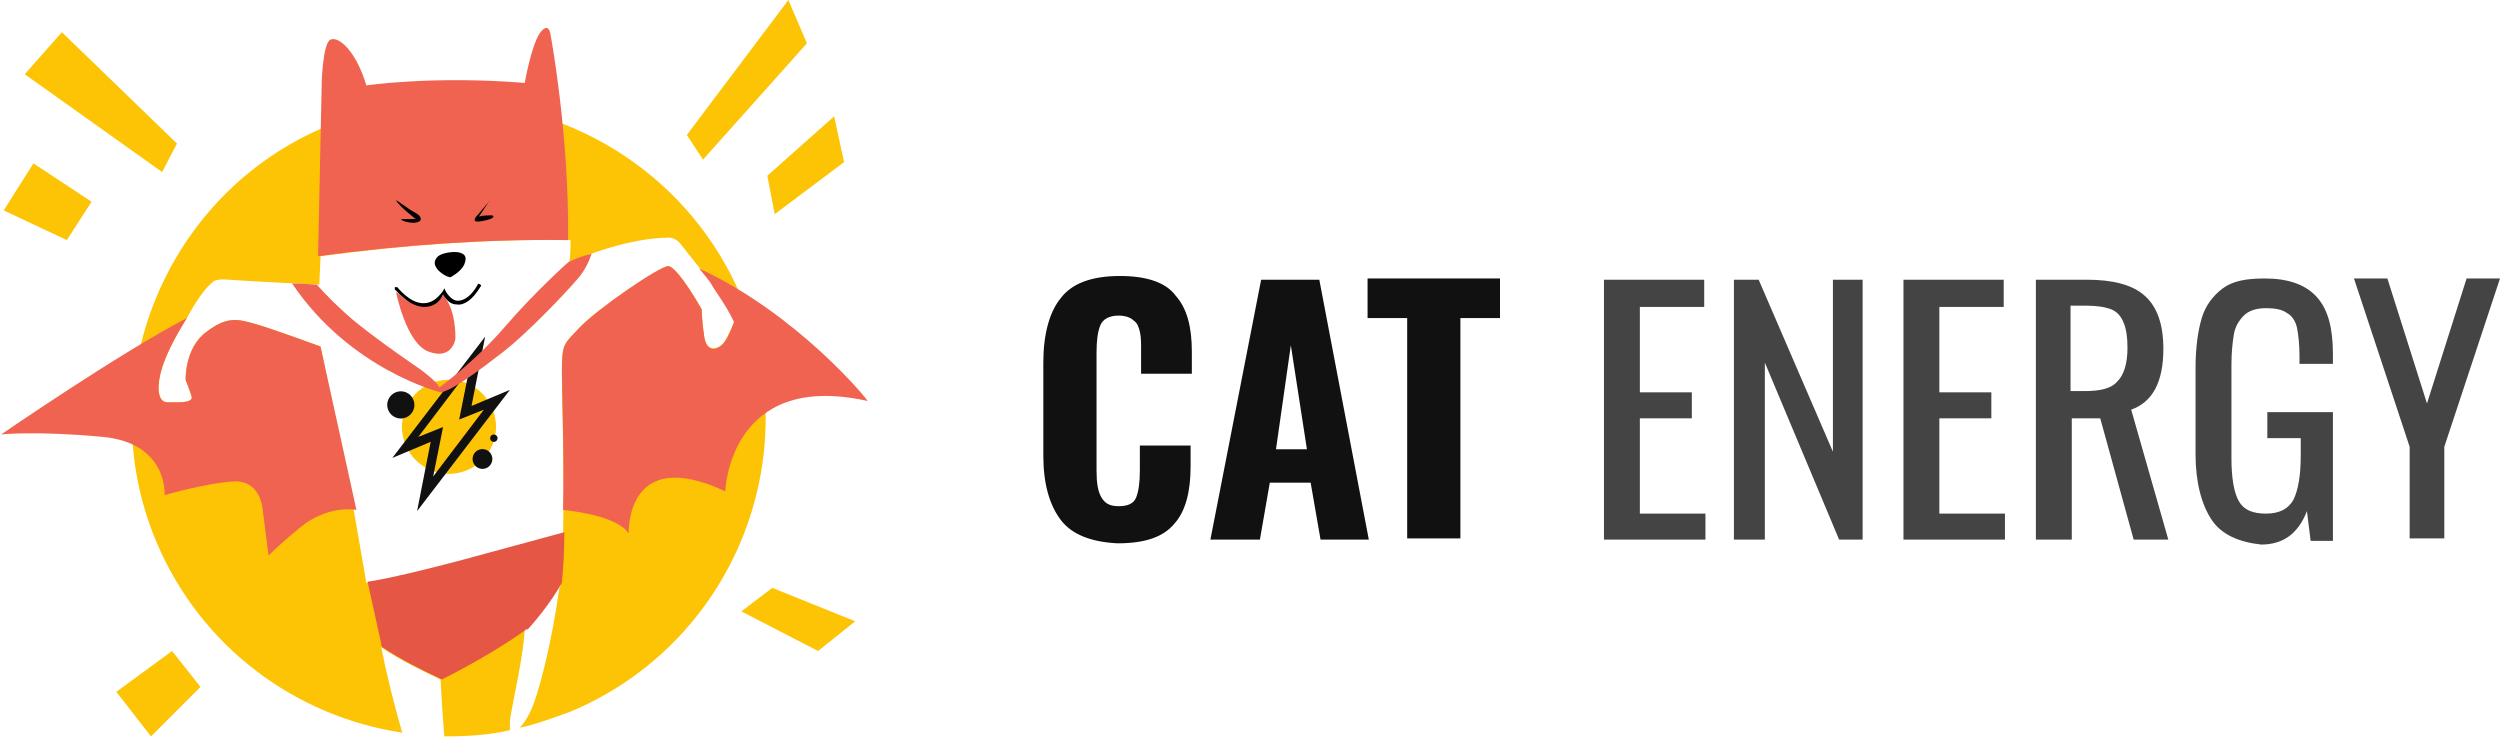
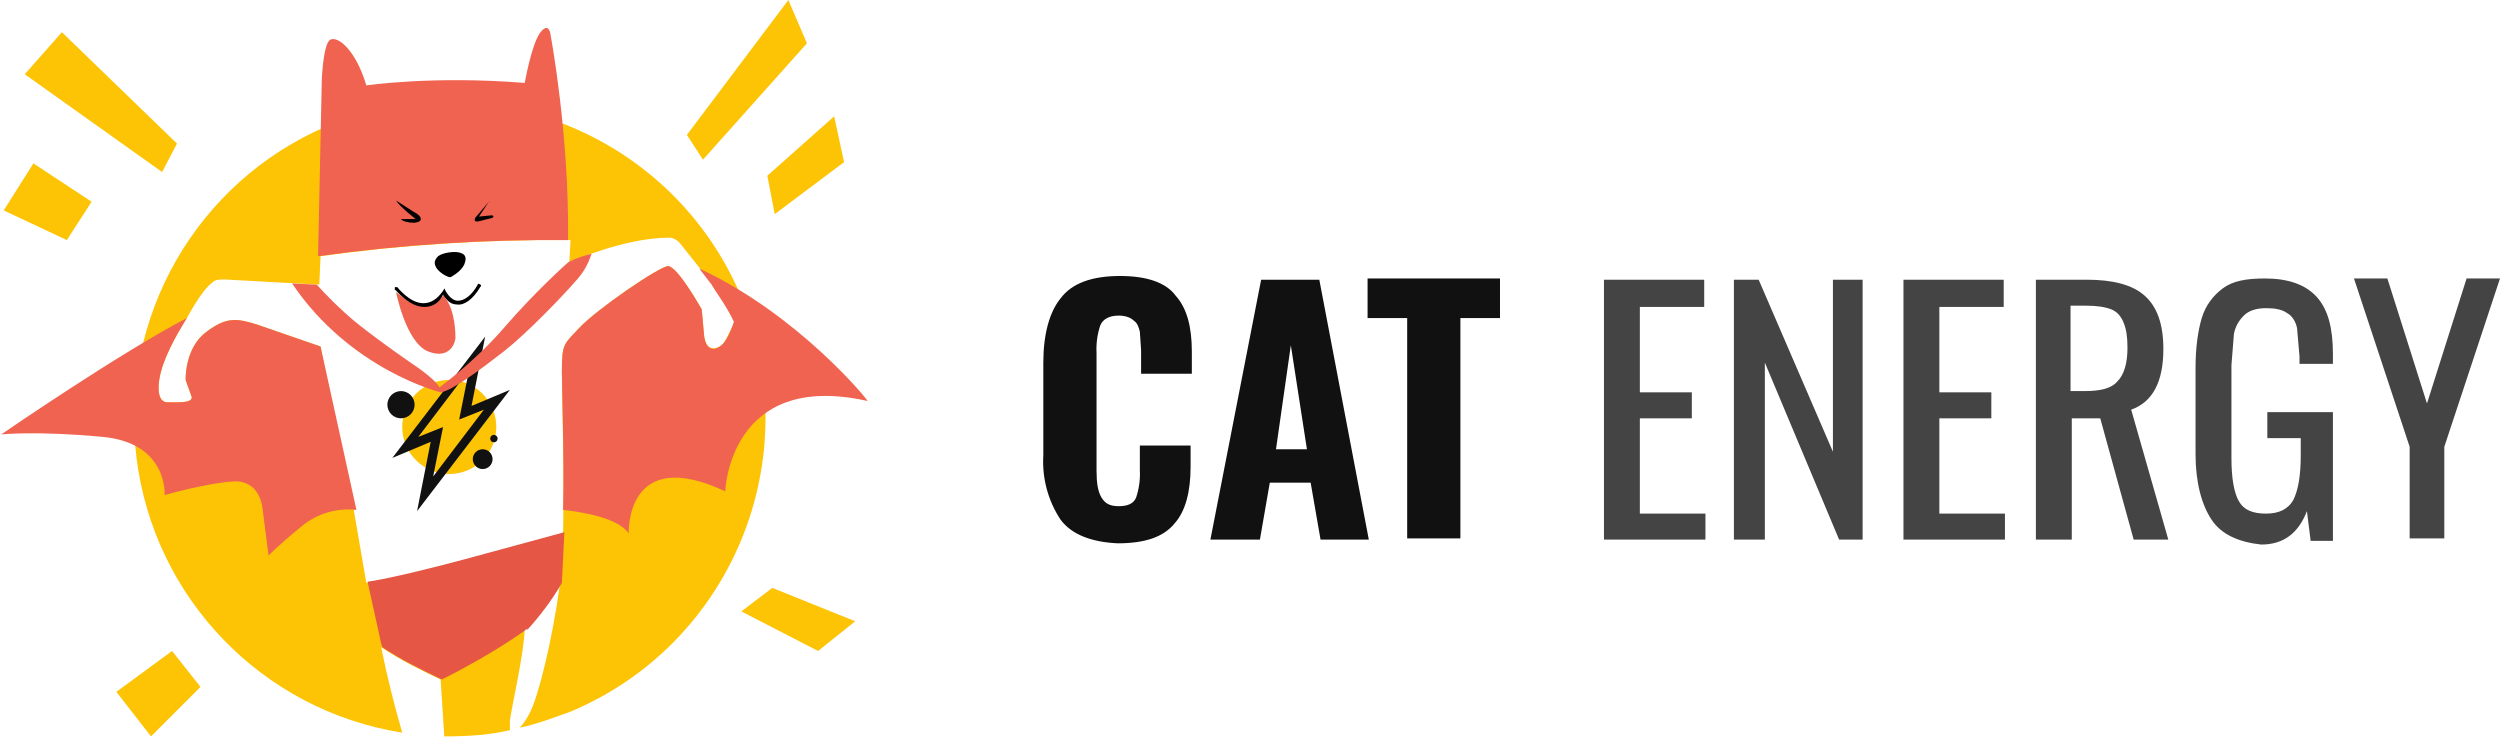
- <svg xmlns="http://www.w3.org/2000/svg" id="Layer_1" x="0" y="0" version="1.1" viewBox="0 0 202 59.5" xml:space="preserve">
+ <svg xmlns="http://www.w3.org/2000/svg" viewBox="0 0 202 59.5">
  <style>
-     .st0{fill:#fdc305}.st1{fill:#f06351}.st3{fill:#111}.st4{fill:#444}
+     .st0{fill:#fdc305}.st1{fill:#f06351}.st3{fill:#111}
  </style>
-   <path d="M59.9 24C54.4 11 39.4 4.8 26.4 10.2S7.2 30.7 12.6 43.7c3.6 8.6 11.3 14.2 19.9 15.5-.6-2.1-1.2-4.4-1.7-6.9 1.5 1 3.1 1.8 4.8 2.6 0 0 .1 2.2.3 4.6 1.8 0 3.6-.1 5.3-.5v-.8c.3-1.9 1.1-5.2 1.2-7.4 1.1-1.1 2.1-2.3 2.9-3.7 0 .1 0 .3-.1.4-.6 4.3-1.7 8.8-2.4 10.1-.2.4-.5.9-.8 1.2 1.4-.3 2.7-.8 4.1-1.3C59.2 52 65.3 37 59.9 24zm-1.5 3.8c-.4.4-1.3.7-1.5-.6s-.2-2.2-.2-2.2-1.9-3.4-2.7-3.5c-.7 0-5.8 3.5-7.2 5-1.2 1.3-1.4 1.2-1.4 3.5 0 1.7.2 8.2.1 13.1 0 0-2.2.6-8.1 2.2-6 1.6-7.8 1.8-7.8 1.8l-1-5.8L25.9 28s-3.8-1.4-5.2-1.8c-1.4-.4-2.3-.7-4 .6-1.8 1.3-1.7 3.9-1.7 3.9s.4 1 .5 1.4c0 .5-1.2.4-2 .4s-.9-1.4-.3-3.1c.6-1.7 1.9-3.7 1.9-3.7s1.2-2.3 2.1-2.9c0 0 .1-.3 1.3-.2 1.1.1 7.3.4 7.3.4l.1-2.3c6.7-.9 13.5-1.4 20.2-1.3 0 .6 0 1.2-.1 1.8 0 0 4.4-2 8.1-2 0 0 .4 0 .8.4.3.4 2.4 3 2.7 3.4.2.4 1.2 1.7 1.8 3-.1 0-.6 1.3-1 1.8z" class="st0" />
-   <path d="M56.5 21.7c.5.6.9 1.1 1 1.3.2.4 1.2 1.7 1.8 3 0 0-.4 1.3-.9 1.8s-1.3.7-1.5-.6-.2-2.2-.2-2.2-1.9-3.4-2.7-3.5c-.7 0-5.8 3.5-7.2 5-1.2 1.3-1.4 1.2-1.4 3.5 0 1.5.2 6.6.1 11.2 1.8.2 4.5.7 5.3 1.9 0 0-.3-7.2 7.8-3.4 0 0 .3-9.8 11.5-7.3.1 0-5.6-7-13.6-10.7zM45.9 19.4c.1-8.5-1.4-16.5-1.4-16.5s-.1-1.3-.9-.2c-.7 1.1-1.2 4-1.2 4-7.4-.6-12.8.2-12.8.2-.8-2.7-2.2-4-2.9-3.7-.6.3-.7 3.3-.7 3.3l-.3 14.2c6.7-.9 13.5-1.4 20.2-1.3z" class="st1" />
-   <path fill="#e55645" d="M45.4 47.1c.1-1.1.2-2.5.2-4.1 0 0-2.2.6-8.1 2.2-6 1.6-7.8 1.8-7.8 1.8l1.1 5c0 .1 0 .2.1.3 1.5 1 3.1 1.8 4.8 2.6 4.4-2.2 6.9-4.1 6.9-4.1v.1c1-1.1 2-2.4 2.8-3.8z" />
-   <path d="M32 16.2c0-.1 1 .7 1.4.9.4.2.6.4.6.6 0 .2-.3.3-.6.3s-.9-.1-1-.3h1.2c.1.1-1.3-1-1.6-1.5zM39.5 16.3l-1.1 1.3c0 .1-.2.3.2.3s1.1-.2 1.2-.3c.1-.1.1-.2-.1-.2s-.7 0-1 .1l.8-1.2c.1 0 .1-.1 0 0zM36.4 22.4s.8-.4 1.1-1c.3-.7 0-.9-.4-1s-1.3 0-1.7.3c-.4.4-.3.7-.1 1 .2.3.8.7 1.1.7z" />
-   <path d="M35.9 23.7s-.2.4-.5.6c-.2.2-.6.4-1 .4-.6 0-1.1-.2-1.5-.4-.2-.1-.4-.3-.5-.4-.2-.2-.4-.3-.4-.3s.8 4.1 2.6 4.8c1.8.7 2.2-.8 2.2-1.1 0-.3 0-2.1-.8-3.2.1-.5 0-.3-.1-.4z" class="st1" />
+   <path d="M59.9 24a25.7 25.7 0 00-33.5-13.8 25.7 25.7 0 006.1 49c-.6-2.1-1.2-4.4-1.7-6.9 1.5 1 3.1 1.8 4.8 2.6l.3 4.6c1.8 0 3.6-.1 5.3-.5v-.8c.3-1.9 1.1-5.2 1.2-7.4 1.1-1.1 2.1-2.3 2.9-3.7l-.1.4c-.6 4.3-1.7 8.8-2.4 10.1a5 5 0 01-.8 1.2c1.4-.3 2.7-.8 4.1-1.3A25.7 25.7 0 0059.9 24zm-1.5 3.8c-.4.4-1.3.7-1.5-.6l-.2-2.2s-1.9-3.4-2.7-3.5c-.7 0-5.8 3.5-7.2 5-1.2 1.3-1.4 1.2-1.4 3.5 0 1.7.2 8.2.1 13.1l-8.1 2.2c-6 1.6-7.8 1.8-7.8 1.8l-1-5.8L25.9 28l-5.2-1.8c-1.4-.4-2.3-.7-4 .6-1.8 1.3-1.7 3.9-1.7 3.9l.5 1.4c0 .5-1.2.4-2 .4s-.9-1.4-.3-3.1c.6-1.7 1.9-3.7 1.9-3.7s1.2-2.3 2.1-2.9c0 0 .1-.3 1.3-.2l7.3.4.1-2.3a137 137 0 0120.2-1.3l-.1 1.8s4.4-2 8.1-2c0 0 .4 0 .8.4l2.7 3.4c.2.4 1.2 1.7 1.8 3-.1 0-.6 1.3-1 1.8z" class="st0" />
+   <path d="M56.5 21.7l1 1.3c.2.4 1.2 1.7 1.8 3 0 0-.4 1.3-.9 1.8s-1.3.7-1.5-.6l-.2-2.2s-1.9-3.4-2.7-3.5c-.7 0-5.8 3.5-7.2 5-1.2 1.3-1.4 1.2-1.4 3.5 0 1.5.2 6.6.1 11.2 1.8.2 4.5.7 5.3 1.9 0 0-.3-7.2 7.8-3.4 0 0 .3-9.8 11.5-7.3.1 0-5.6-7-13.6-10.7zm-10.6-2.3c.1-8.5-1.4-16.5-1.4-16.5s-.1-1.3-.9-.2c-.7 1.1-1.2 4-1.2 4-7.4-.6-12.8.2-12.8.2-.8-2.7-2.2-4-2.9-3.7-.6.3-.7 3.3-.7 3.3l-.3 14.2a137 137 0 0120.2-1.3z" class="st1" />
+   <path fill="#e55645" d="M45.4 47.1l.2-4.1-8.1 2.2c-6 1.6-7.8 1.8-7.8 1.8l1.1 5 .1.3c1.5 1 3.1 1.8 4.8 2.6 4.4-2.2 6.9-4.1 6.9-4.1v.1c1-1.1 2-2.4 2.8-3.8z" />
+   <path d="M32 16.2l1.4.9c.4.2.6.4.6.6 0 .2-.3.3-.6.3s-.9-.1-1-.3h1.2c.1.1-1.3-1-1.6-1.5zm7.5.1l-1.1 1.3c0 .1-.2.3.2.3l1.2-.3c.1-.1.1-.2-.1-.2l-1 .1.8-1.2c.1 0 .1-.1 0 0zm-3.1 6.1s.8-.4 1.1-1c.3-.7 0-.9-.4-1s-1.3 0-1.7.3c-.4.4-.3.7-.1 1 .2.3.8.7 1.1.7z" />
+   <path d="M35.9 23.7s-.2.4-.5.6c-.2.2-.6.4-1 .4-.6 0-1.1-.2-1.5-.4l-.5-.4-.4-.3s.8 4.1 2.6 4.8c1.8.7 2.2-.8 2.2-1.1 0-.3 0-2.1-.8-3.2.1-.5 0-.3-.1-.4z" class="st1" />
  <path d="M34.3 24.8c-1.3 0-2.3-1.4-2.4-1.4v-.2h.2s1 1.3 2.1 1.3c.6 0 1.1-.3 1.6-1l.1-.2.1.2s.4.8 1 .8c.5 0 1.1-.4 1.6-1.3 0-.1.1-.1.2 0 .1 0 .1.1 0 .2-.6 1-1.3 1.5-1.9 1.4-.6 0-.9-.5-1.1-.8-.3.7-.9 1-1.5 1z" />
-   <circle cx="36.3" cy="34.5" r="3.8" class="st0" transform="rotate(-22.676 36.2535 34.547)" />
+   <circle cx="36.3" cy="34.5" r="3.8" class="st0" transform="rotate(-22.7 36.3 34.5)" />
  <path d="M41.2 31.5l-3.1 1.3 1.1-5.6-7.5 9.8 3.1-1.3-1.1 5.6 7.5-9.8zm-7.4 3.8l4.1-5.4-.8 4 2-.8-4.1 5.4.8-4-2 .8z" class="st3" />
-   <circle cx="32.4" cy="32.7" r="1.1" class="st3" transform="rotate(-22.676 32.435 32.7422)" />
-   <circle cx="39" cy="37.1" r=".8" class="st3" transform="rotate(-22.676 38.9562 37.1344)" />
-   <circle cx="39.9" cy="35.4" r=".3" class="st3" transform="rotate(-22.676 39.9196 35.3984)" />
-   <path d="M45.9 21.2s-2.6 2.3-5.1 5.2-5.3 4.9-5.3 4.9c-.2-.5-1.6-1.5-1.6-1.5s-3.1-2.1-5.2-3.8c-1.2-1-2.4-2.2-3.1-3-.3 0-1.1-.1-2-.1 4.7 7 12 8.8 12 8.8.9-.1 3.3-1.9 5.1-3.3 1.8-1.4 4.8-4.5 6-5.9.6-.7.9-1.4 1.1-2-1.2.3-1.9.7-1.9.7z" class="st1" />
-   <path d="M65.2 3.5l-8.4 9.4-1.3-2L63.7 0zM62.6 17.3l5.6-4.2-.8-3.7-5.4 4.8zM59.9 49.4l6.2 3.2 3-2.4-6.7-2.7zM2 6l3-3.4 9.3 9-1.2 2.3zM7.4 16.3l-4.7-3.1L.3 17l5.1 2.4zM13.9 52.6l-4.5 3.3 2.8 3.6 4-4z" class="st0" />
-   <path d="M25.9 28s-3.8-1.4-5.2-1.8c-1.4-.4-2.3-.7-4 .6-1.8 1.3-1.7 3.9-1.7 3.9s.4 1 .5 1.4c0 .5-1.2.4-2 .4s-.9-1.4-.3-3.1c.6-1.7 1.9-3.7 1.9-3.7-5.4 2.8-15 9.4-15 9.4s2.9-.3 8.2.2c5.3.5 5 4.7 5 4.7s3.5-1 5.6-1.1c2.1-.1 2.3 2.1 2.3 2.1l.5 3.9s.5-.6 2.7-2.4c1.9-1.5 3.9-1.4 4.4-1.3L25.9 28z" class="st1" />
-   <path d="M85.7 42c-.9-1.2-1.4-2.9-1.4-5.2v-7.5c0-2.3.5-4.1 1.4-5.2.9-1.2 2.5-1.8 4.8-1.8 2.1 0 3.7.5 4.5 1.6.9 1 1.3 2.5 1.3 4.5v1.8h-4.1v-1.9c0-.6 0-1.1-.1-1.5-.1-.4-.2-.7-.5-.9-.2-.2-.6-.4-1.2-.4-.8 0-1.3.3-1.5.8-.2.5-.3 1.2-.3 2.2V38c0 1 .1 1.7.4 2.2.3.5.7.7 1.4.7s1.2-.2 1.4-.7c.2-.5.3-1.2.3-2.2v-2h4.1v1.7c0 2-.4 3.6-1.3 4.6-.9 1.1-2.4 1.6-4.6 1.6-2.1-.1-3.7-.7-4.6-1.9zM101.9 22.6h4.7l4 21h-3.9l-.8-4.6h-3.3l-.8 4.6h-4l4.1-21zm3.7 13.7l-1.3-8.4-1.2 8.4h2.5zM113.7 25.7h-3.2v-3.2h10.7v3.2H118v17.8h-4.3V25.7z" class="st3" />
-   <path d="M129.6 22.6h8.1v2.2h-5.2v6.9h4.2v2.1h-4.2v7.7h5.3v2.1h-8.2v-21zM140.1 22.6h2l6 13.9V22.6h2.4v21h-1.9l-6-14.3v14.3h-2.5v-21zM153.8 22.6h8.1v2.2h-5.2v6.9h4.2v2.1h-4.2v7.7h5.3v2.1h-8.2v-21zM164.4 22.6h4.2c2.1 0 3.7.4 4.7 1.3s1.5 2.3 1.5 4.3c0 2.7-.9 4.3-2.6 4.9l3 10.5h-2.8l-2.7-9.8h-2.3v9.8h-2.9v-21zm4 9c1.3 0 2.2-.2 2.7-.8.5-.5.8-1.4.8-2.7 0-.9-.1-1.5-.3-2-.2-.5-.5-.9-1-1.1-.5-.2-1.2-.3-2-.3h-1.3v6.9h1.1zM178.7 42c-.8-1.2-1.3-3-1.3-5.3v-7c0-1.6.2-3 .5-4s.9-1.8 1.7-2.4c.8-.6 1.9-.8 3.4-.8 1.9 0 3.3.5 4.2 1.5.9 1 1.3 2.5 1.3 4.6v.8h-2.7v-.6c0-1-.1-1.8-.2-2.3-.1-.5-.4-1-.8-1.2-.4-.3-1-.4-1.7-.4-.8 0-1.4.2-1.8.6-.4.4-.7.9-.8 1.5-.1.6-.2 1.4-.2 2.5V37c0 1.6.2 2.8.6 3.5.4.7 1.1 1 2.2 1s1.8-.4 2.2-1.1c.4-.8.6-2 .6-3.6v-1.4h-2.7v-2.1h5.3v10.4h-1.8l-.3-2.4c-.7 1.8-1.9 2.7-3.7 2.7-1.8-.2-3.2-.8-4-2zM194.7 36.1l-4.5-13.6h2.7l3.2 10.1 3.2-10.1h2.7l-4.5 13.6v7.4h-2.8v-7.4z" class="st4" />
+   <circle cx="32.4" cy="32.7" r="1.1" class="st3" transform="rotate(-22.7 32.4 32.7)" />
+   <circle cx="39" cy="37.1" r=".8" class="st3" transform="rotate(-22.7 39 37.1)" />
+   <circle cx="39.9" cy="35.4" r=".3" class="st3" transform="rotate(-22.7 40 35.4)" />
+   <path d="M45.9 21.2s-2.6 2.3-5.1 5.2-5.3 4.9-5.3 4.9c-.2-.5-1.6-1.5-1.6-1.5s-3.1-2.1-5.2-3.8c-1.2-1-2.4-2.2-3.1-3l-2-.1c4.7 7 12 8.8 12 8.8.9-.1 3.3-1.9 5.1-3.3 1.8-1.4 4.8-4.5 6-5.9.6-.7.9-1.4 1.1-2-1.2.3-1.9.7-1.9.7z" class="st1" />
+   <path d="M65.2 3.5l-8.4 9.4-1.3-2L63.7 0zm-2.6 13.8l5.6-4.2-.8-3.7-5.4 4.8zm-2.7 32.1l6.2 3.2 3-2.4-6.7-2.7zM2 6l3-3.4 9.3 9-1.2 2.3zm5.4 10.3l-4.7-3.1L.3 17l5.1 2.4zm6.5 36.3l-4.5 3.3 2.8 3.6 4-4z" class="st0" />
+   <path d="M25.9 28l-5.2-1.8c-1.4-.4-2.3-.7-4 .6-1.8 1.3-1.7 3.9-1.7 3.9l.5 1.4c0 .5-1.2.4-2 .4s-.9-1.4-.3-3.1c.6-1.7 1.9-3.7 1.9-3.7-5.4 2.8-15 9.4-15 9.4s2.9-.3 8.2.2c5.3.5 5 4.7 5 4.7s3.5-1 5.6-1.1c2.1-.1 2.3 2.1 2.3 2.1l.5 3.9s.5-.6 2.7-2.4a5.9 5.9 0 014.4-1.3L25.9 28z" class="st1" />
+   <path d="M85.7 42a8.5 8.5 0 01-1.4-5.2v-7.5c0-2.3.5-4.1 1.4-5.2.9-1.2 2.5-1.8 4.8-1.8 2.1 0 3.7.5 4.5 1.6.9 1 1.3 2.5 1.3 4.5v1.8h-4.1v-1.9l-.1-1.5c-.1-.4-.2-.7-.5-.9-.2-.2-.6-.4-1.2-.4-.8 0-1.3.3-1.5.8a6 6 0 00-.3 2.2V38c0 1 .1 1.7.4 2.2.3.5.7.7 1.4.7s1.2-.2 1.4-.7a6 6 0 00.3-2.2v-2h4.1v1.7c0 2-.4 3.6-1.3 4.6-.9 1.1-2.4 1.6-4.6 1.6-2.1-.1-3.7-.7-4.6-1.9zm16.2-19.4h4.7l4 21h-3.9l-.8-4.6h-3.3l-.8 4.6h-4l4.1-21zm3.7 13.7l-1.3-8.4-1.2 8.4h2.5zm8.1-10.6h-3.2v-3.2h10.7v3.2H118v17.8h-4.3V25.7z" class="st3" />
+   <path fill="#444" d="M129.6 22.6h8.1v2.2h-5.2v6.9h4.2v2.1h-4.2v7.7h5.3v2.1h-8.2v-21zm10.5 0h2l6 13.9V22.6h2.4v21h-1.9l-6-14.3v14.3h-2.5v-21zm13.7 0h8.1v2.2h-5.2v6.9h4.2v2.1h-4.2v7.7h5.3v2.1h-8.2v-21zm10.6 0h4.2c2.1 0 3.7.4 4.7 1.3s1.5 2.3 1.5 4.3c0 2.7-.9 4.3-2.6 4.9l3 10.5h-2.8l-2.7-9.8h-2.3v9.8h-2.9v-21zm4 9c1.3 0 2.2-.2 2.7-.8.5-.5.8-1.4.8-2.7 0-.9-.1-1.5-.3-2-.2-.5-.5-.9-1-1.1-.5-.2-1.2-.3-2-.3h-1.3v6.9h1.1zM178.7 42c-.8-1.2-1.3-3-1.3-5.3v-7c0-1.6.2-3 .5-4s.9-1.8 1.7-2.4c.8-.6 1.9-.8 3.4-.8 1.9 0 3.3.5 4.2 1.5.9 1 1.3 2.5 1.3 4.6v.8h-2.7v-.6l-.2-2.3c-.1-.5-.4-1-.8-1.2-.4-.3-1-.4-1.7-.4-.8 0-1.4.2-1.8.6-.4.4-.7.9-.8 1.5l-.2 2.5V37c0 1.6.2 2.8.6 3.5.4.7 1.1 1 2.2 1s1.8-.4 2.2-1.1c.4-.8.6-2 .6-3.6v-1.4h-2.7v-2.1h5.3v10.4h-1.8l-.3-2.4c-.7 1.8-1.9 2.7-3.7 2.7-1.8-.2-3.2-.8-4-2zm16-5.9l-4.5-13.6h2.7l3.2 10.1 3.2-10.1h2.7l-4.5 13.6v7.4h-2.8v-7.4z" />
</svg>
